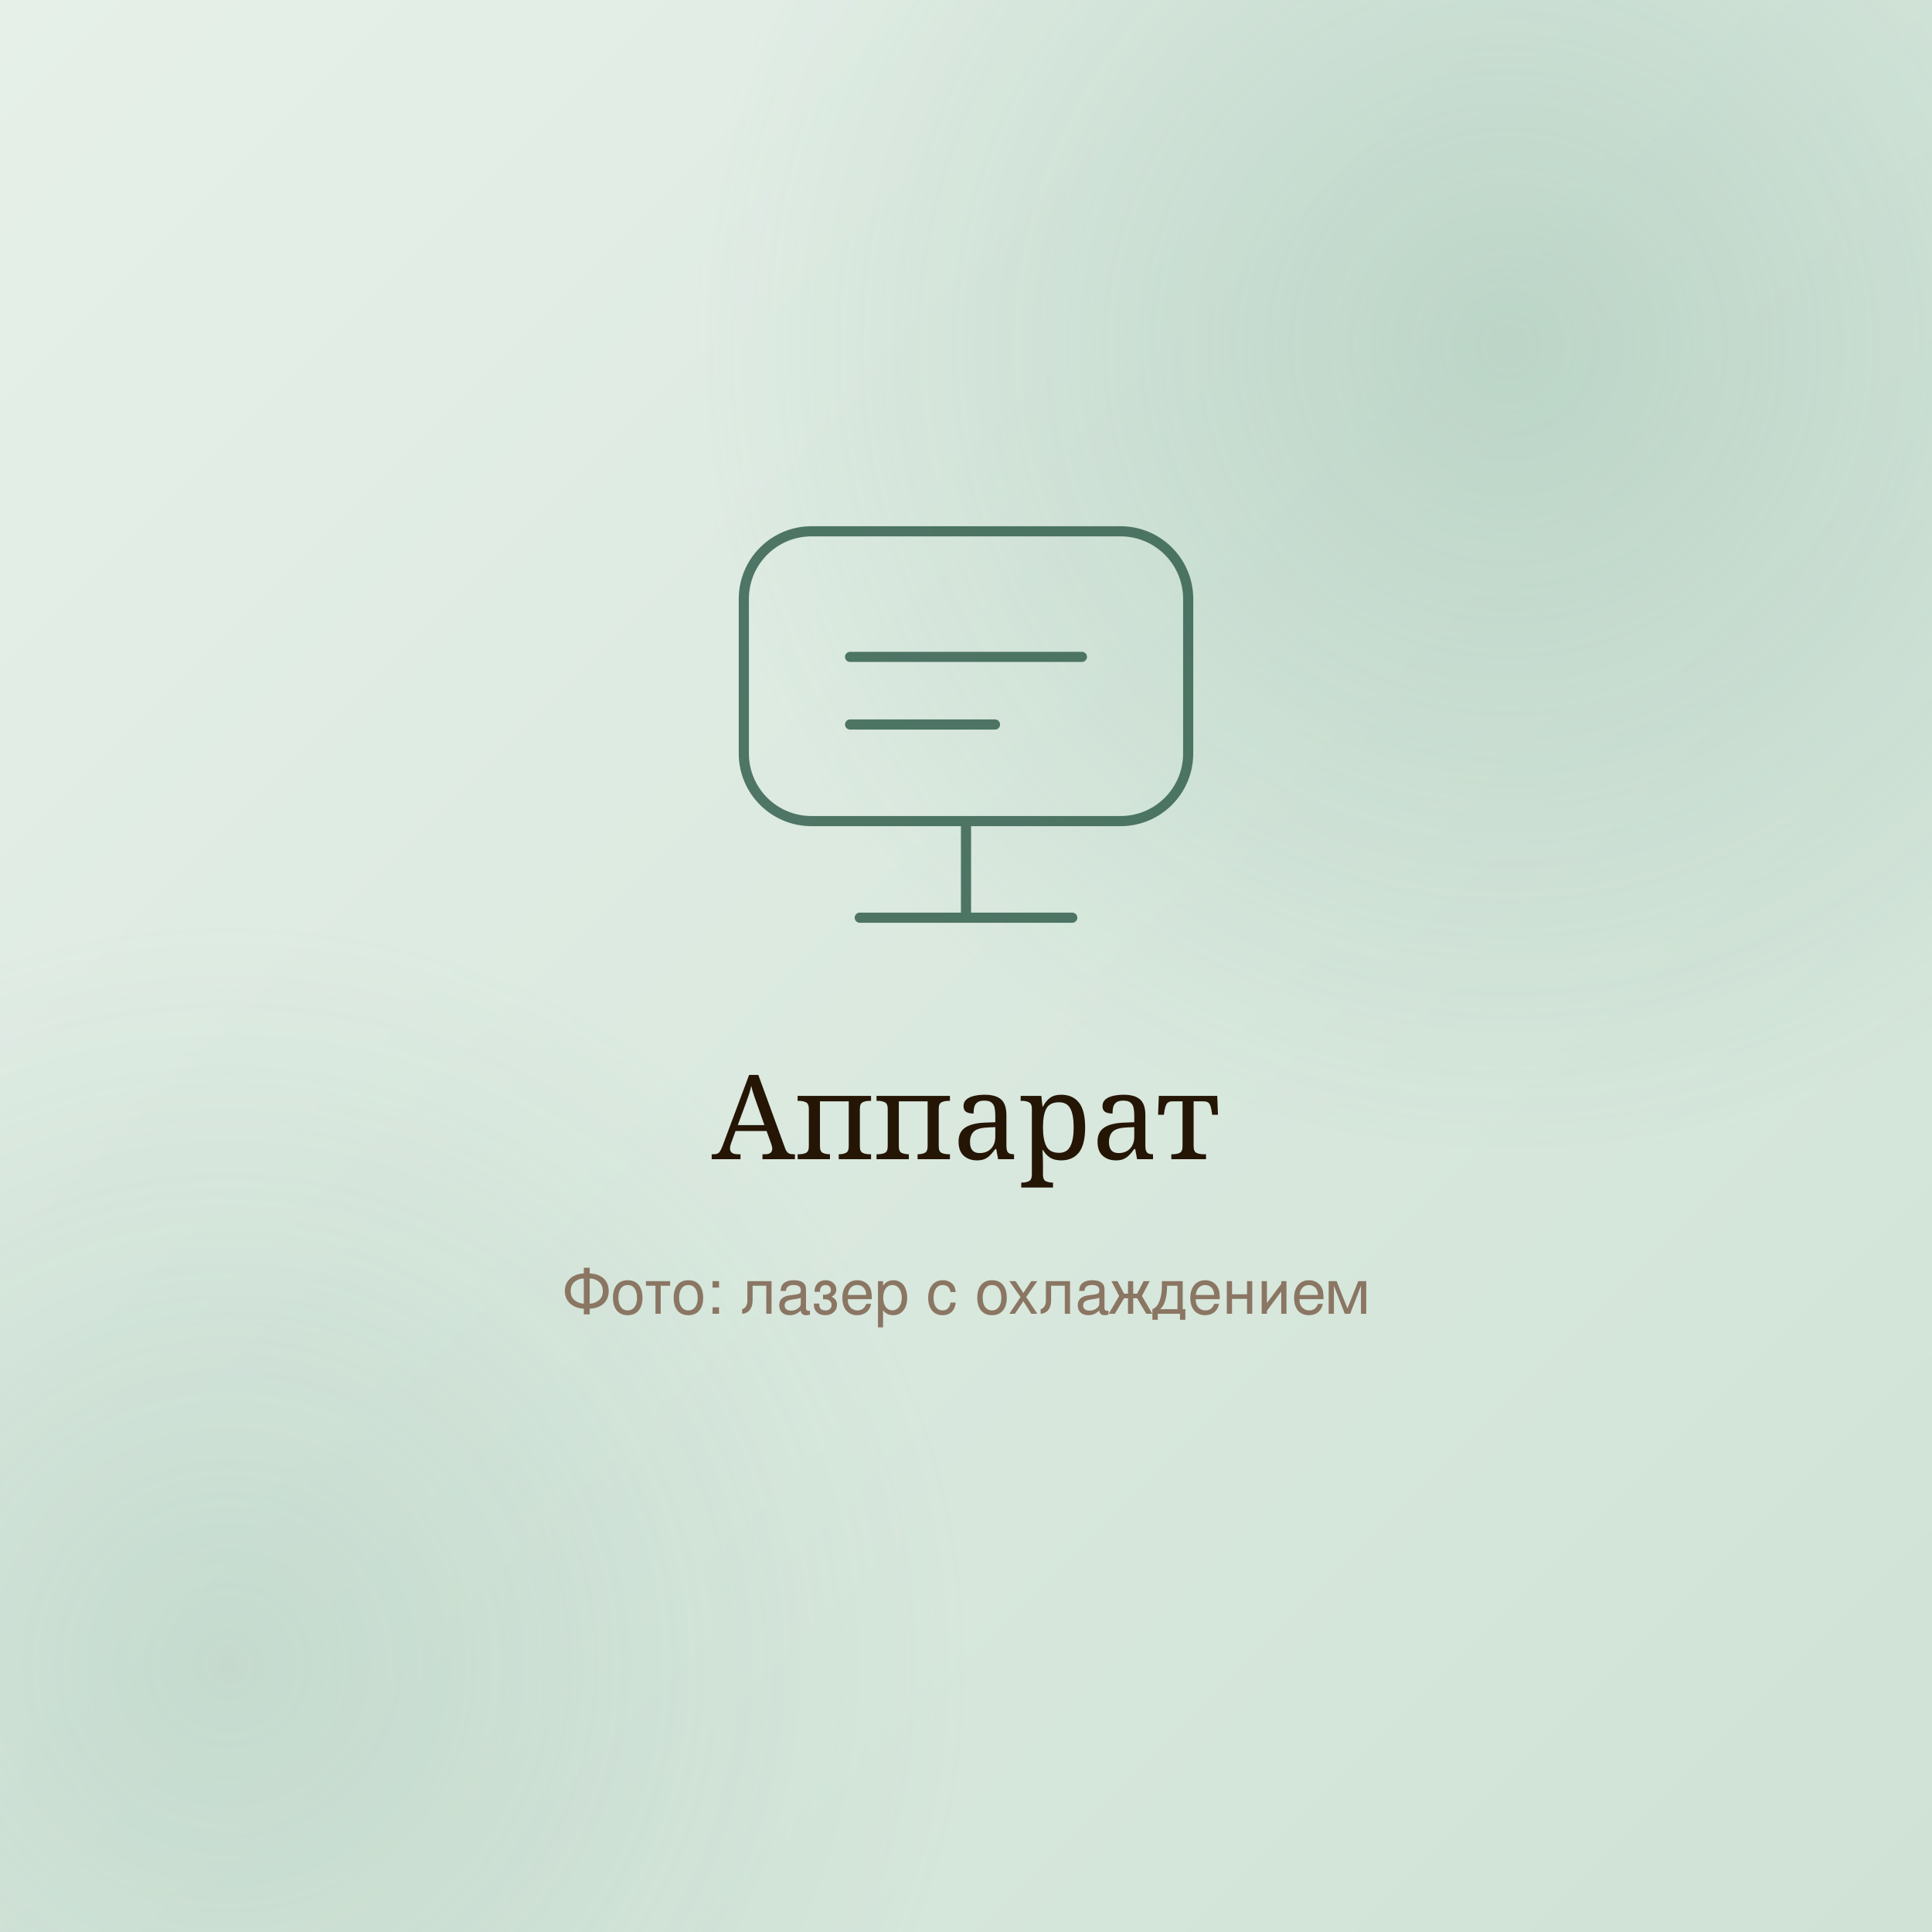
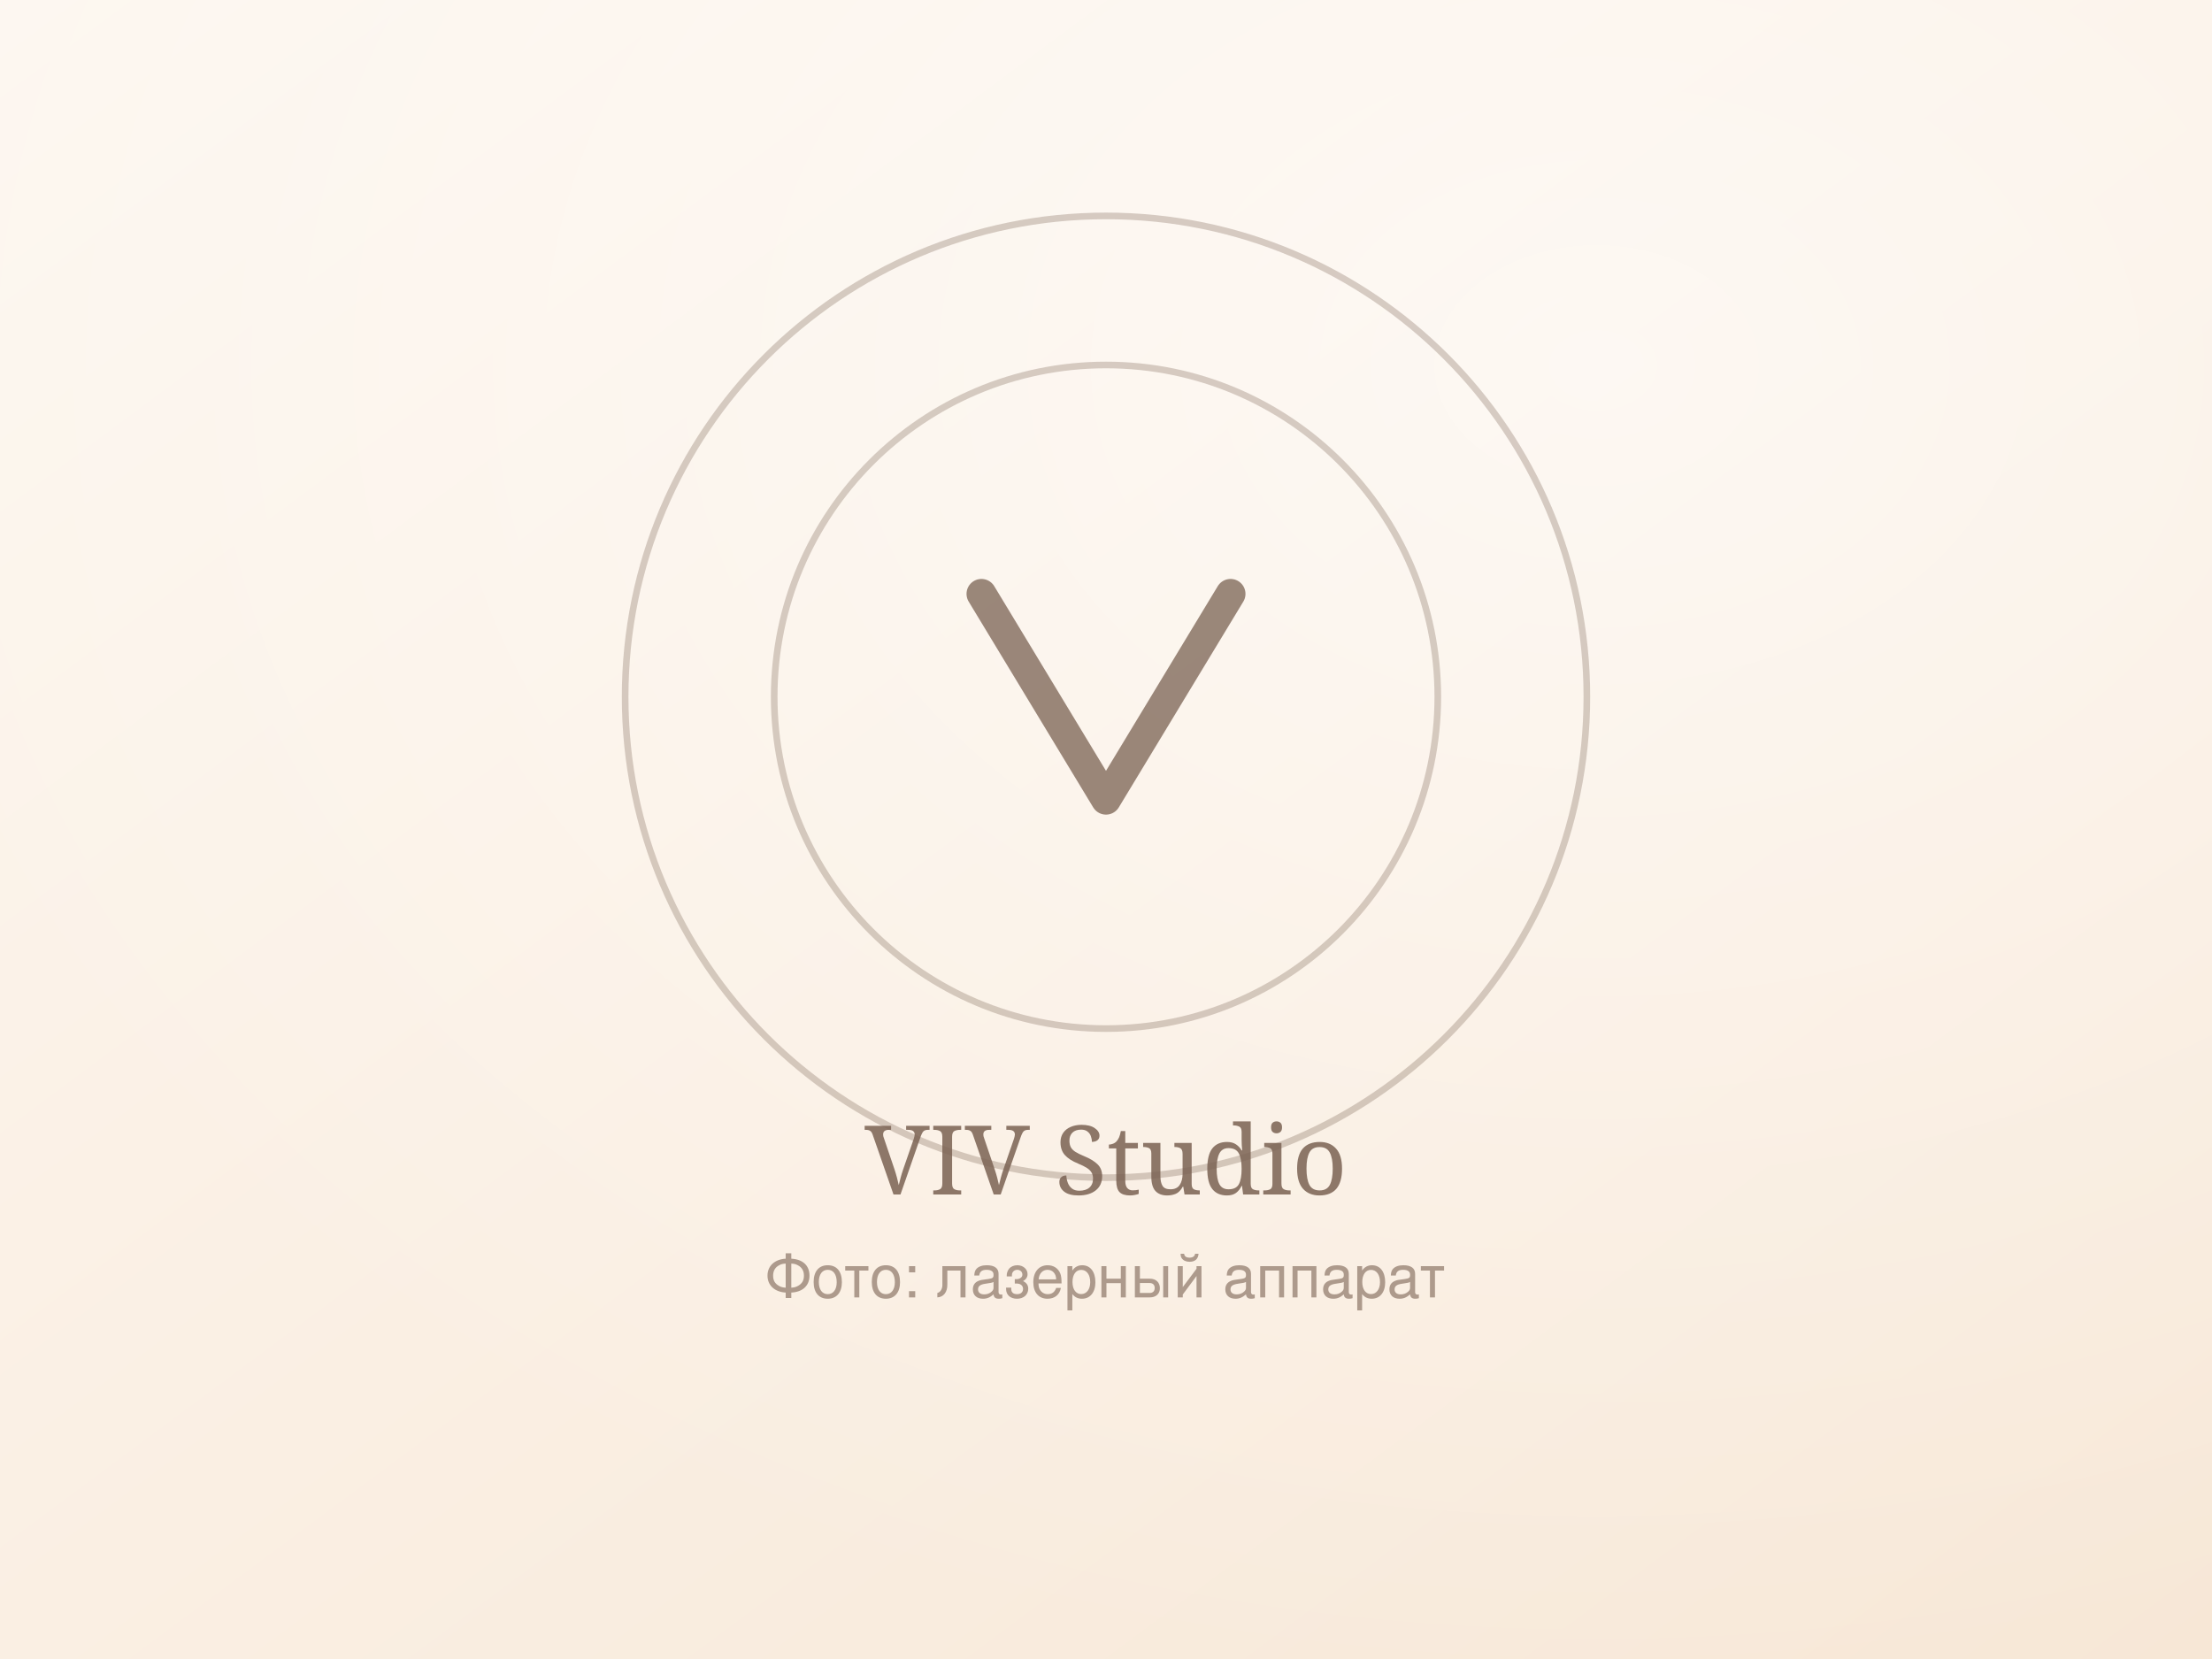
- <svg xmlns="http://www.w3.org/2000/svg" viewBox="0 0 900 900" width="900" height="900" role="img">
+ <svg xmlns="http://www.w3.org/2000/svg" viewBox="0 0 460 345" width="460" height="345" role="img" aria-label="Фото: лазерный аппарат">
  <defs>
    <linearGradient id="g" x1="0" y1="0" x2="1" y2="1">
-       <stop offset="0" stop-color="#E6F0E9" />
-       <stop offset="1" stop-color="#CFE2D5" />
+       <stop offset="0" stop-color="#FDF7F0" />
+       <stop offset="1" stop-color="#F7E7D6" />
    </linearGradient>
-     <radialGradient id="r">
-       <stop offset="0" stop-color="#689F86" stop-opacity=".55" />
-       <stop offset="1" stop-color="#689F86" stop-opacity="0" />
+     <radialGradient id="r" cx="0.72" cy="0.22" r="0.8">
+       <stop offset="0" stop-color="#FFFFFF" stop-opacity=".55" />
+       <stop offset="1" stop-color="#FFFFFF" stop-opacity="0" />
    </radialGradient>
  </defs>
-   <rect width="900" height="900" fill="url(#g)" />
-   <circle cx="702" cy="162" r="378" fill="url(#r)" opacity=".5" />
-   <circle cx="108" cy="774" r="342" fill="url(#r)" opacity=".35" />
-   <g transform="translate(450 324) scale(2.250)" fill="none" stroke="#35604F" stroke-width="2.1" stroke-linecap="round" stroke-linejoin="round" opacity=".85">
-     <rect x="-46" y="-34" width="92" height="60" rx="14" />
-     <path d="M0 26v20M-22 46h44M-24-8h48M-24 6h30" />
+   <rect width="460" height="345" fill="url(#g)" />
+   <rect width="460" height="345" fill="url(#r)" />
+   <g opacity=".30" fill="none" stroke="#7A6152" stroke-width="1.38">
+     <circle cx="230.0" cy="144.9" r="69.0" />
+     <circle cx="230.0" cy="144.9" r="100.0" />
  </g>
-   <text x="50%" y="540" text-anchor="middle" font-family="Georgia,serif" font-size="55" fill="#251505">Аппарат</text>
-   <text x="50%" y="612" text-anchor="middle" font-family="Helvetica,Arial,sans-serif" font-size="29" fill="#8A7663">Фото: лазер с охлаждением</text>
+   <g transform="translate(230.0 144.9)">
+     <path d="M-25.9 -21.4L0 21.4L25.9 -21.4" fill="none" stroke="#7A6152" stroke-width="6.21" stroke-linecap="round" stroke-linejoin="round" opacity=".75" />
+   </g>
+   <text x="230.0" y="248.4" text-anchor="middle" font-family="Georgia, serif" font-size="20.0" fill="#7A6152" opacity=".85">VIV Studio</text>
+   <text x="230.0" y="269.8" text-anchor="middle" font-family="Helvetica, Arial, sans-serif" font-size="12.4" fill="#7A6152" opacity=".6">Фото: лазерный аппарат</text>
</svg>
